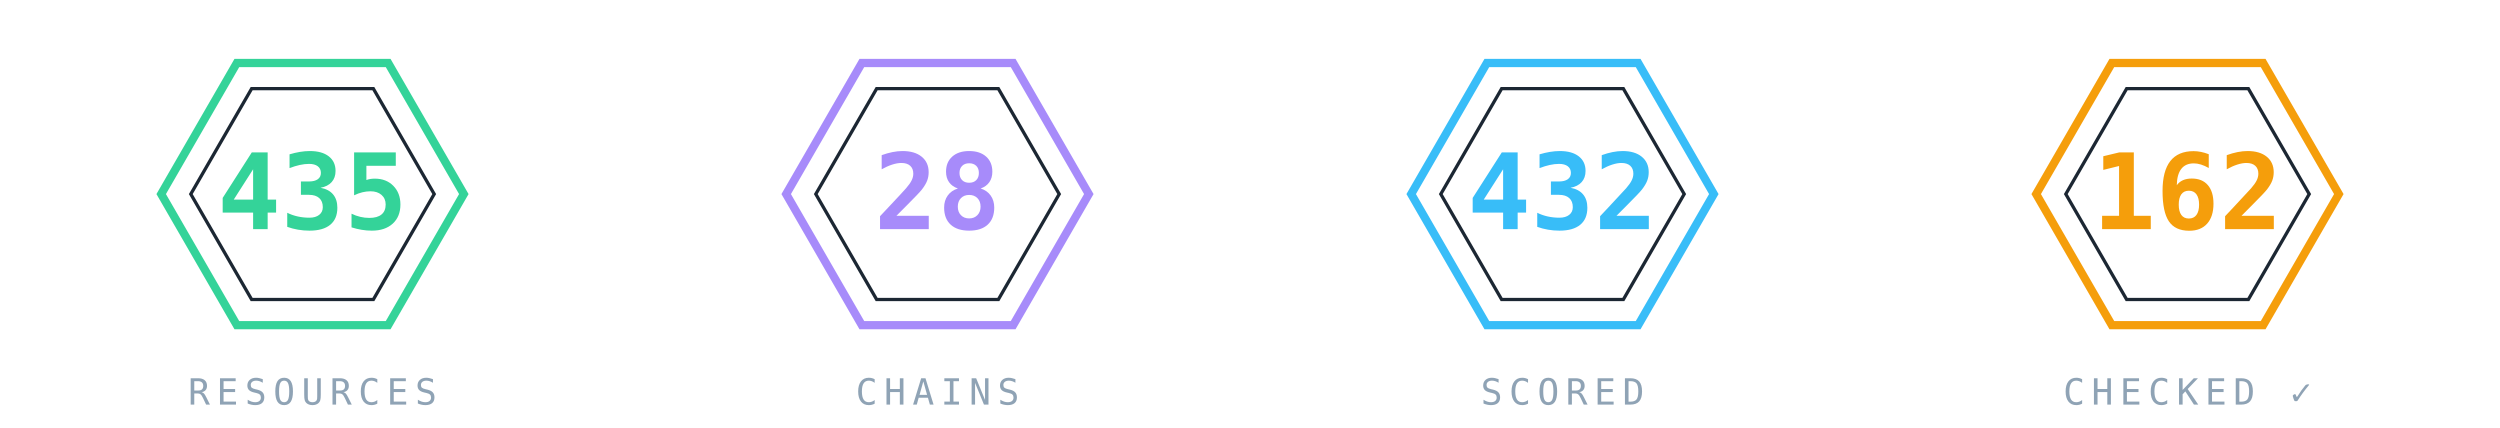
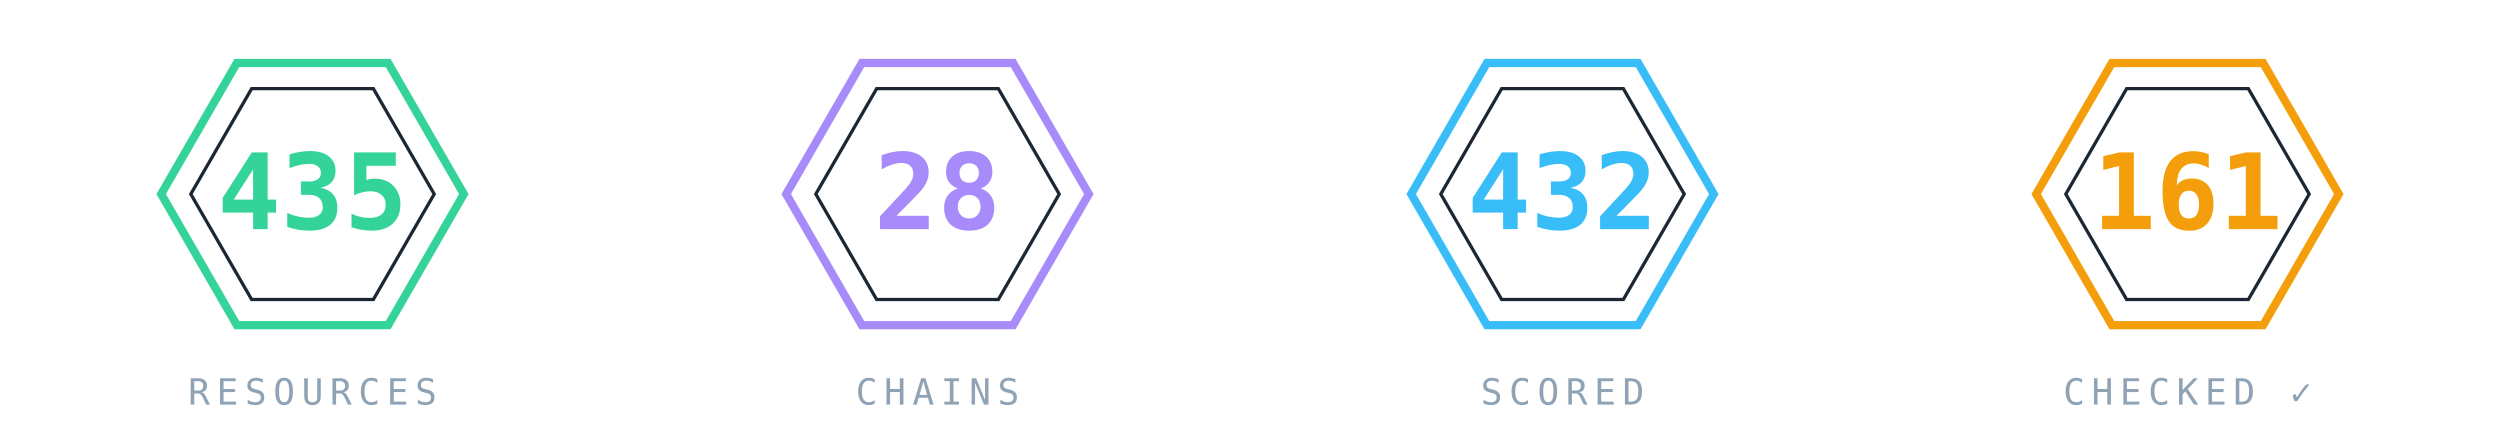
- <svg xmlns="http://www.w3.org/2000/svg" width="1520" height="260" viewBox="0 0 1520 260" role="img" aria-label="435 resources, 28 chains, 432 scored, 162 independently checked">
+ <svg xmlns="http://www.w3.org/2000/svg" width="1520" height="260" viewBox="0 0 1520 260" role="img" aria-label="435 resources, 28 chains, 432 scored, 161 independently checked">
  <g>
    <path d="M98.0 118.0 L144.0 38.3 L236.0 38.3 L282.0 118.0 L236.0 197.7 L144.0 197.7 Z" fill="none" stroke="#34d399" stroke-width="5" />
    <path d="M116.0 118.0 L153.0 53.9 L227.0 53.9 L264.0 118.0 L227.0 182.1 L153.0 182.1 Z" fill="none" stroke="#1c2733" stroke-width="2" />
    <text x="190" y="139.333" text-anchor="middle" font-family="ui-monospace, SFMono-Regular, Menlo, monospace" font-size="64" font-weight="700" fill="#34d399">435</text>
    <text x="190" y="246" text-anchor="middle" font-family="ui-monospace, SFMono-Regular, Menlo, monospace" font-size="22" letter-spacing="4" fill="#8fa3b5">RESOURCES</text>
  </g>
  <g>
    <path d="M478.0 118.0 L524.0 38.3 L616.0 38.3 L662.0 118.0 L616.0 197.7 L524.0 197.7 Z" fill="none" stroke="#a78bfa" stroke-width="5" />
    <path d="M496.0 118.0 L533.0 53.9 L607.0 53.9 L644.0 118.0 L607.0 182.1 L533.0 182.1 Z" fill="none" stroke="#1c2733" stroke-width="2" />
    <text x="570" y="139.333" text-anchor="middle" font-family="ui-monospace, SFMono-Regular, Menlo, monospace" font-size="64" font-weight="700" fill="#a78bfa">28</text>
    <text x="570" y="246" text-anchor="middle" font-family="ui-monospace, SFMono-Regular, Menlo, monospace" font-size="22" letter-spacing="4" fill="#8fa3b5">CHAINS</text>
  </g>
  <g>
    <path d="M858.0 118.0 L904.0 38.3 L996.0 38.3 L1042.0 118.0 L996.0 197.7 L904.0 197.7 Z" fill="none" stroke="#38bdf8" stroke-width="5" />
    <path d="M876.0 118.0 L913.0 53.9 L987.0 53.9 L1024.0 118.0 L987.0 182.1 L913.0 182.1 Z" fill="none" stroke="#1c2733" stroke-width="2" />
    <text x="950" y="139.333" text-anchor="middle" font-family="ui-monospace, SFMono-Regular, Menlo, monospace" font-size="64" font-weight="700" fill="#38bdf8">432</text>
    <text x="950" y="246" text-anchor="middle" font-family="ui-monospace, SFMono-Regular, Menlo, monospace" font-size="22" letter-spacing="4" fill="#8fa3b5">SCORED</text>
  </g>
  <g>
    <path d="M1238.0 118.0 L1284.0 38.3 L1376.0 38.3 L1422.0 118.0 L1376.0 197.7 L1284.0 197.7 Z" fill="none" stroke="#f59e0b" stroke-width="5" />
    <path d="M1256.0 118.0 L1293.0 53.9 L1367.0 53.9 L1404.0 118.0 L1367.0 182.1 L1293.0 182.1 Z" fill="none" stroke="#1c2733" stroke-width="2" />
-     <text x="1330" y="139.333" text-anchor="middle" font-family="ui-monospace, SFMono-Regular, Menlo, monospace" font-size="64" font-weight="700" fill="#f59e0b">162</text>
+     <text x="1330" y="139.333" text-anchor="middle" font-family="ui-monospace, SFMono-Regular, Menlo, monospace" font-size="64" font-weight="700" fill="#f59e0b">161</text>
    <text x="1330" y="246" text-anchor="middle" font-family="ui-monospace, SFMono-Regular, Menlo, monospace" font-size="22" letter-spacing="4" fill="#8fa3b5">CHECKED ✓</text>
  </g>
</svg>
